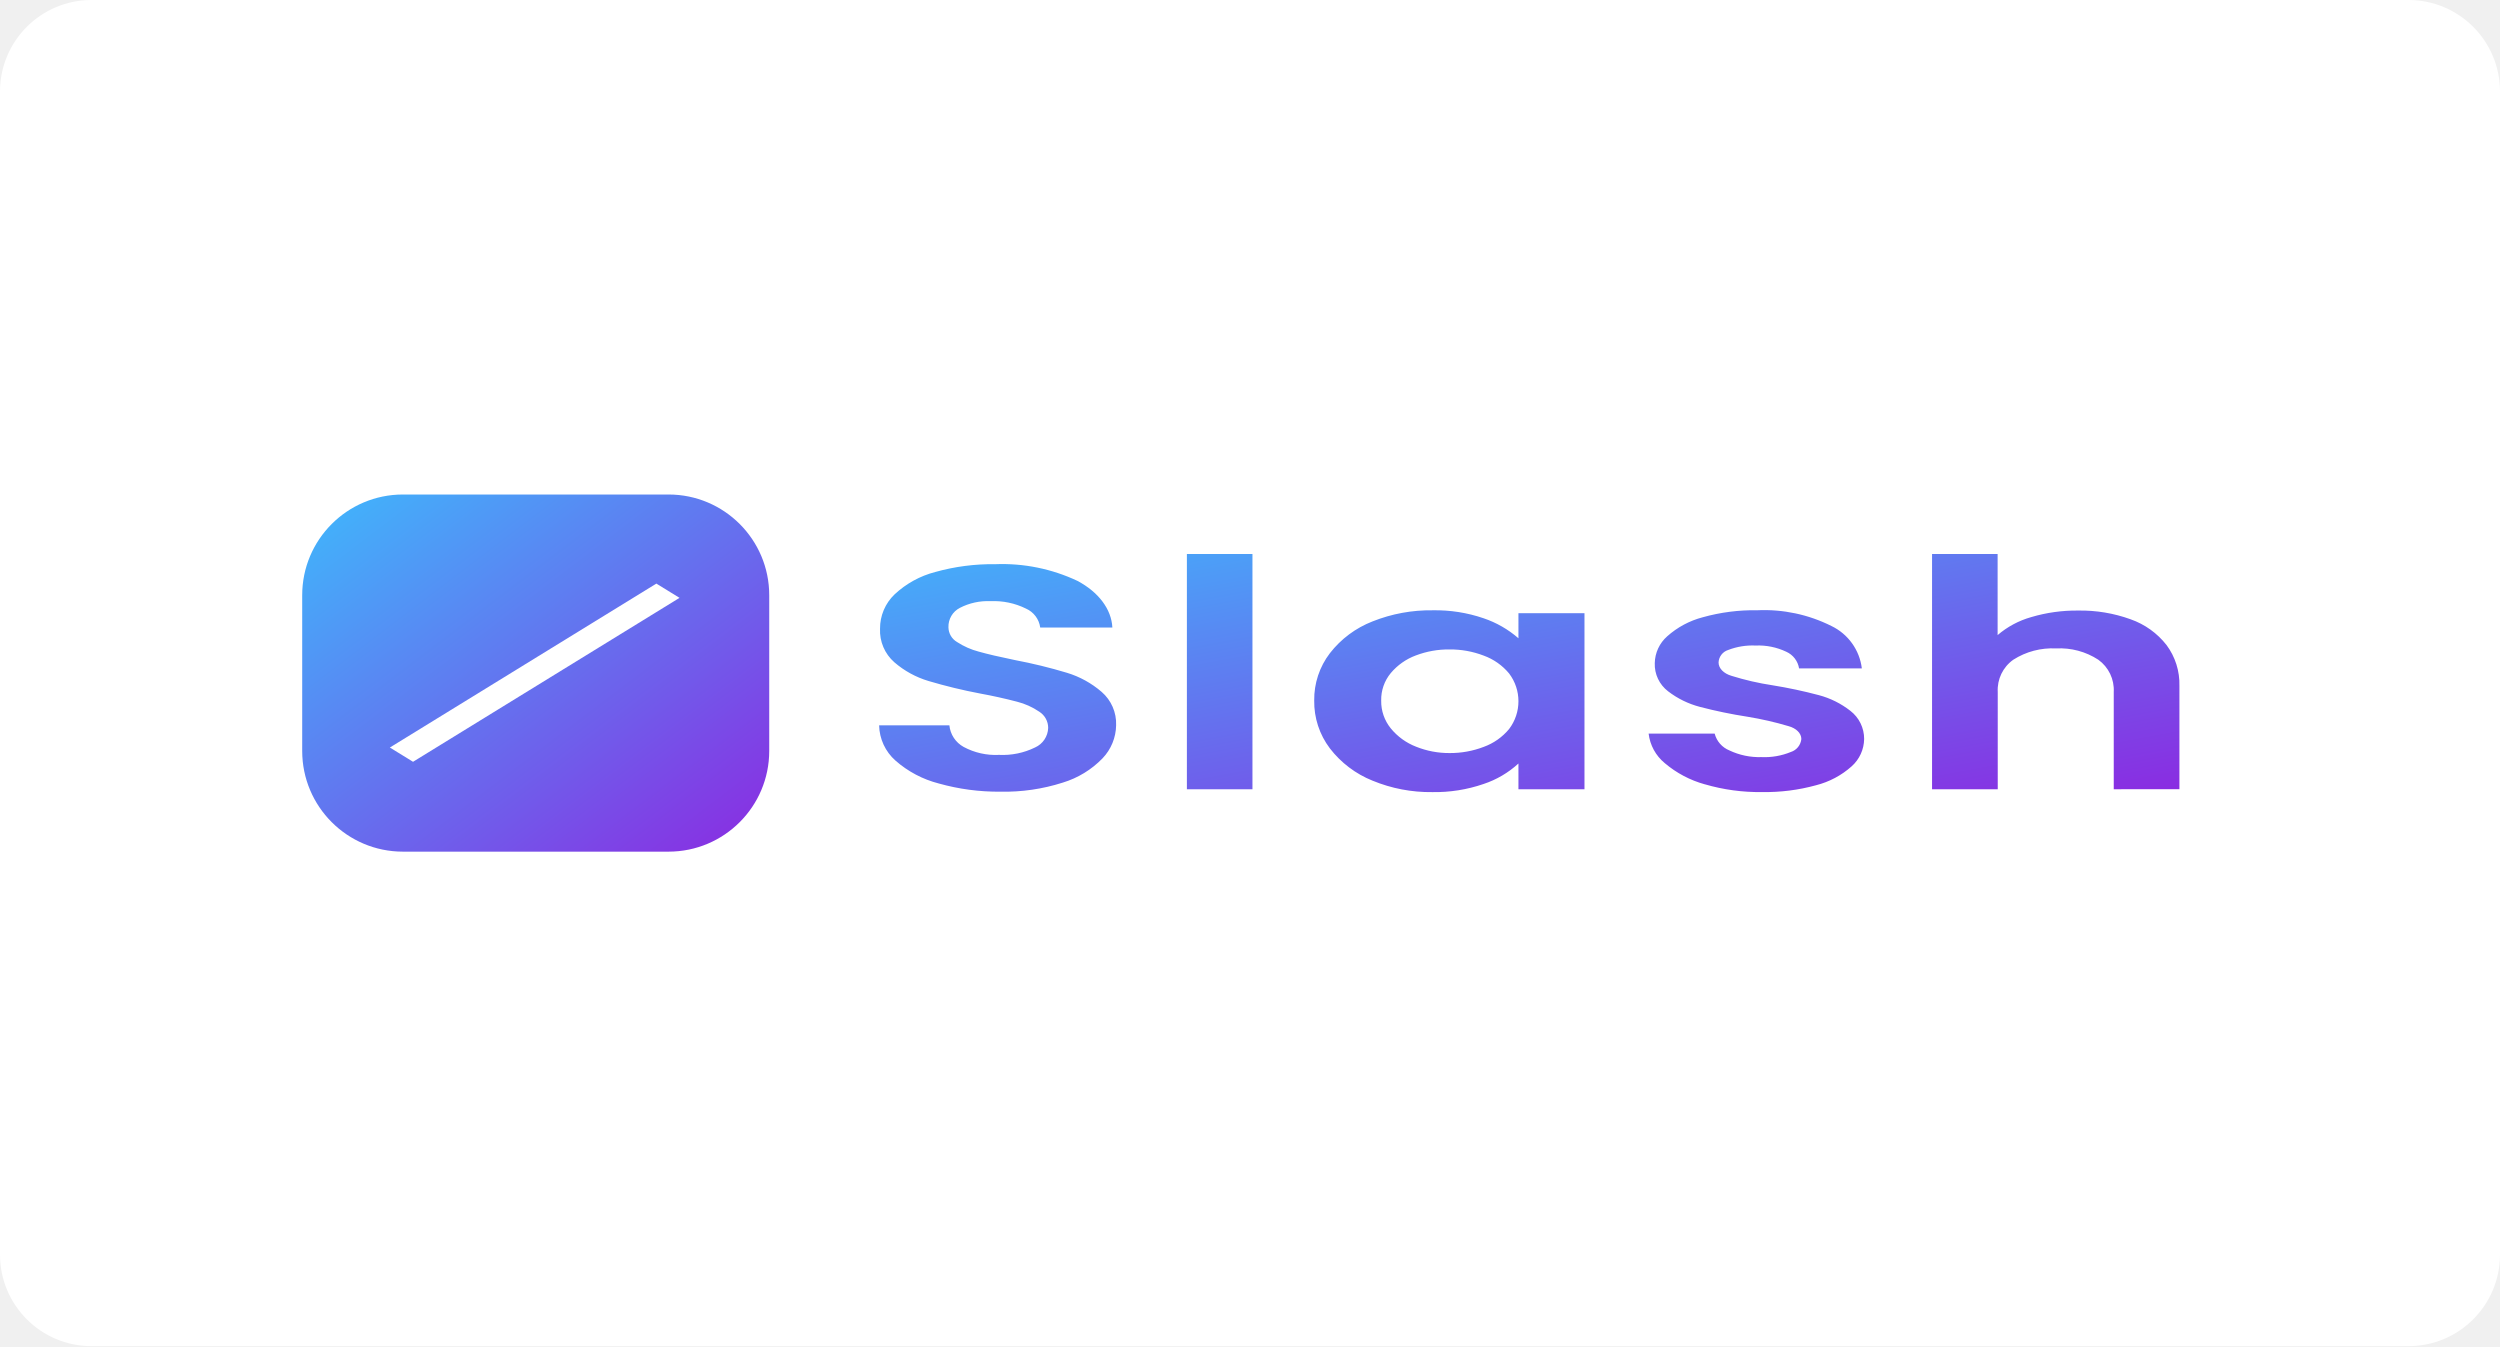
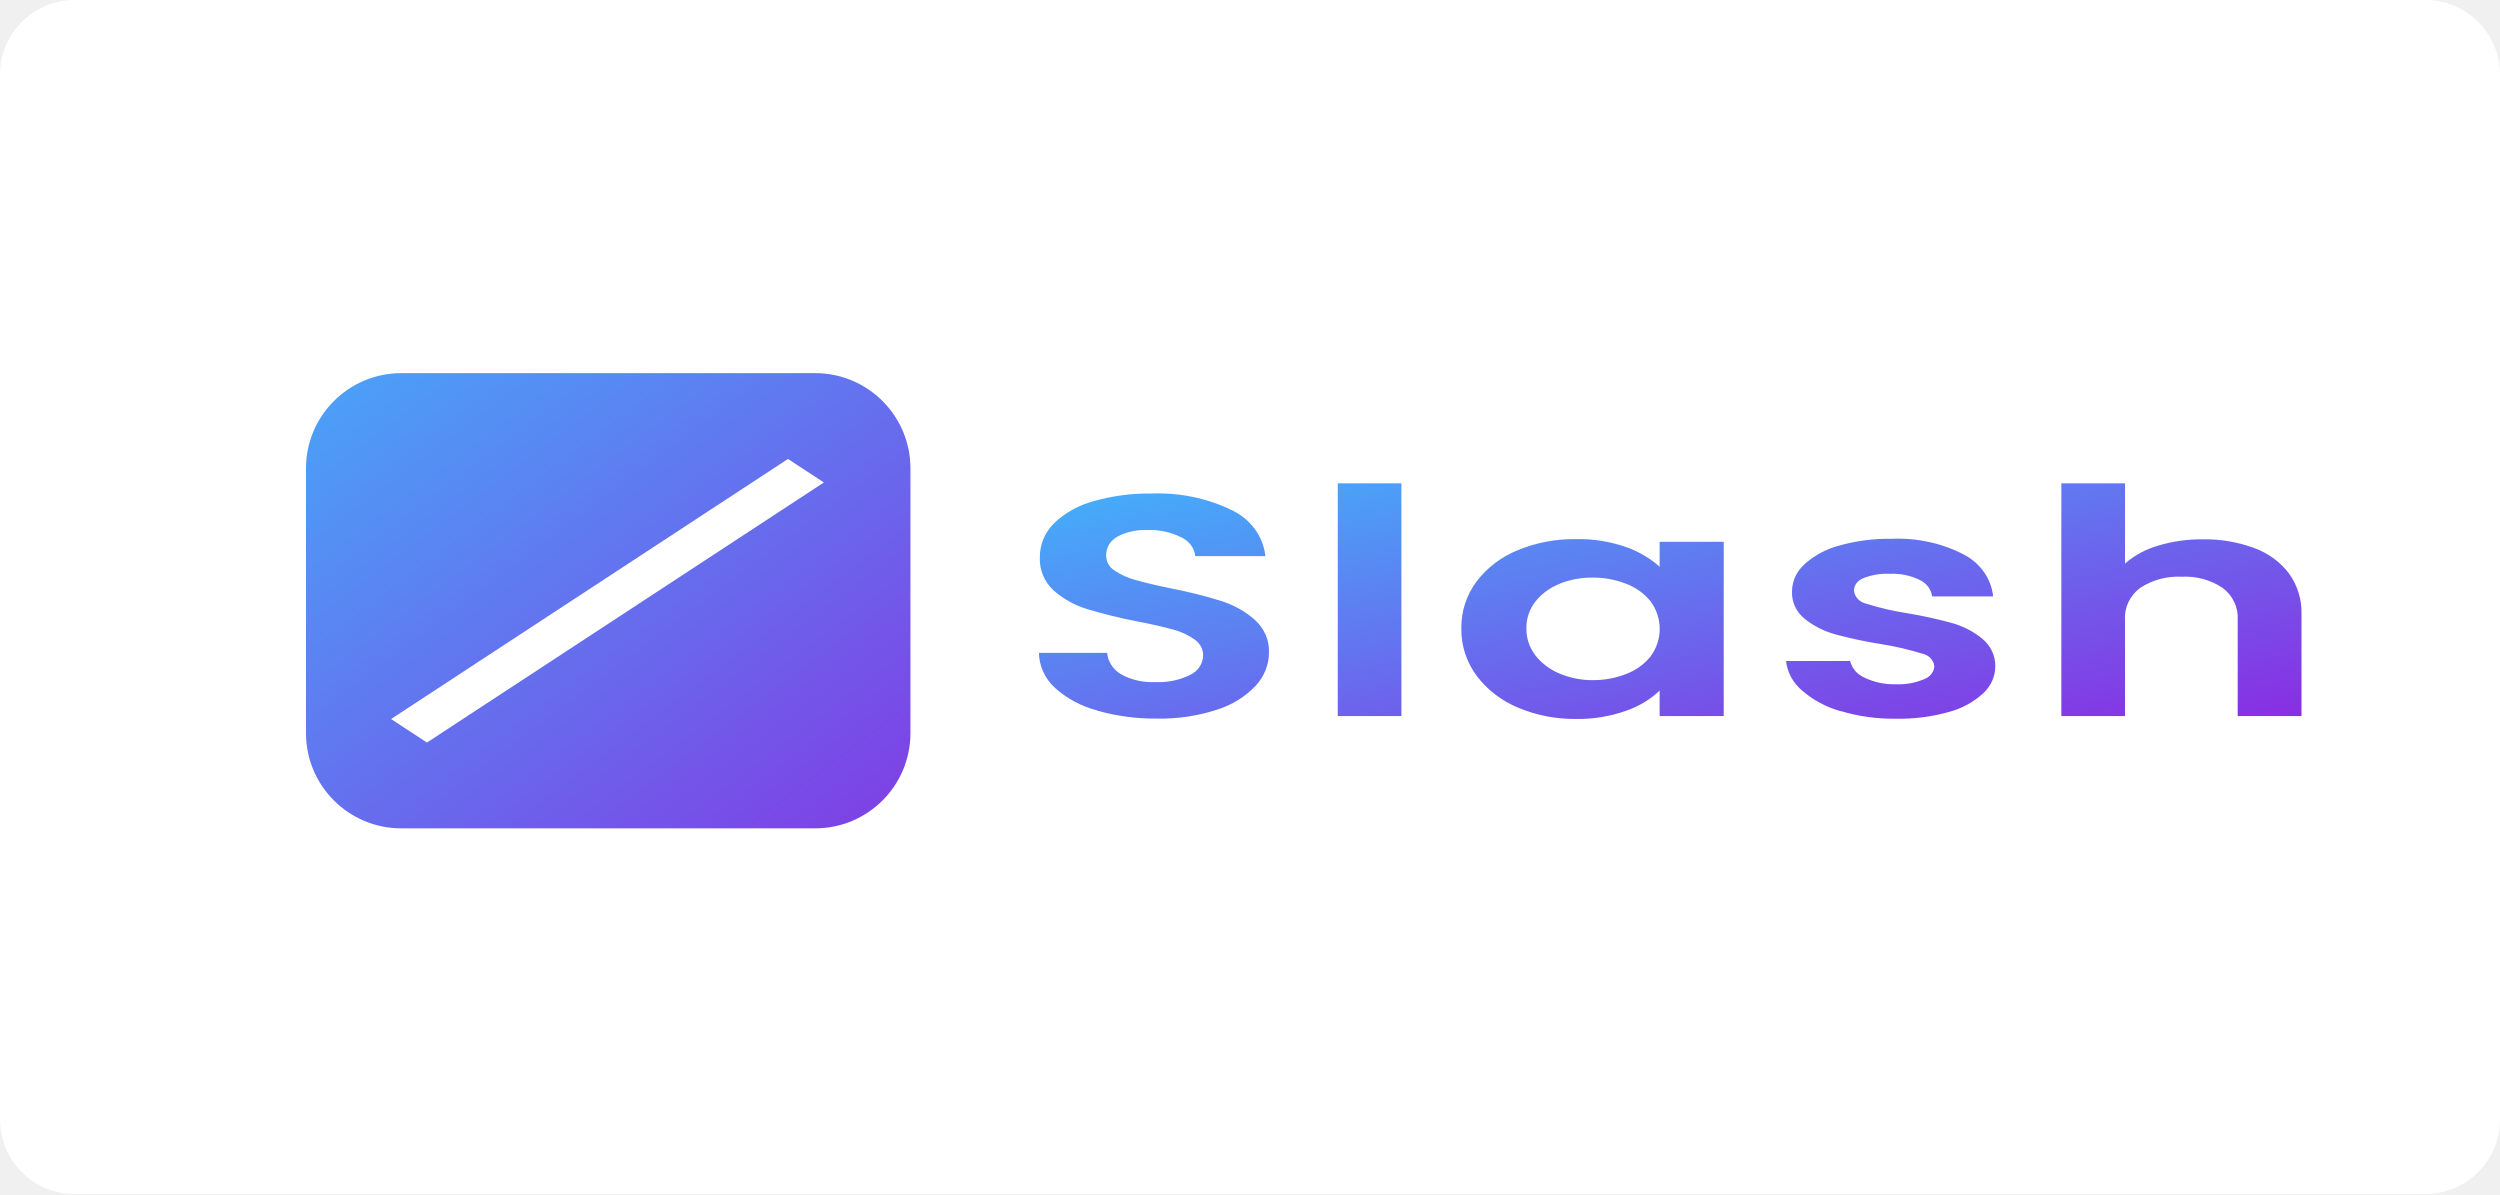
- <svg xmlns="http://www.w3.org/2000/svg" xmlns:xlink="http://www.w3.org/1999/xlink" width="273" height="147" viewBox="0 0 273 147">
+ <svg xmlns="http://www.w3.org/2000/svg" id="_レイヤー_2" viewBox="0 0 335 160">
  <defs>
-     <linearGradient id="linear-gradient" x1="-0.062" y1="-0.061" x2="1.018" y2="1" gradientUnits="objectBoundingBox">
+     <style>.cls-1{fill:#fff;}.cls-2{fill:url(#_名称未設定グラデーション_3);}.cls-3{fill:url(#_名称未設定グラデーション_2);}</style>
+     <linearGradient id="_名称未設定グラデーション_3" x1="-619.61" y1="520.62" x2="-618.61" y2="519.62" gradientTransform="translate(50229.69 31807.92) scale(81 -61)" gradientUnits="userSpaceOnUse">
+       <stop offset="0" stop-color="#49a4f8" />
+       <stop offset="1" stop-color="#803de4" />
+     </linearGradient>
+     <linearGradient id="_名称未設定グラデーション_2" x1="-623.2" y1="516.34" x2="-621.99" y2="515.15" gradientTransform="translate(91300.5 15161.99) scale(146.3 -29.24)" gradientUnits="userSpaceOnUse">
      <stop offset="0" stop-color="#3eb9fc" />
      <stop offset="1" stop-color="#8b2ae1" />
    </linearGradient>
-     <linearGradient id="linear-gradient-2" x1="0" y1="0" x2="1" xlink:href="#linear-gradient" />
  </defs>
-   <g id="グループ_69046" data-name="グループ 69046" transform="translate(-20 -2544)">
-     <path id="パス_59566" data-name="パス 59566" d="M10,0H263a10,10,0,0,1,10,10V137a10,10,0,0,1-10,10H10A10,10,0,0,1,0,137V10A10,10,0,0,1,10,0Z" transform="translate(20 2544)" fill="#fff" />
-     <g id="グループ_67150" data-name="グループ 67150" transform="translate(52.535 2667.271)">
-       <path id="パス_57689" data-name="パス 57689" d="M283.686,75.69a11.482,11.482,0,0,1-4.373-2.314,4.905,4.905,0,0,1-1.764-3.228h7.211a2.717,2.717,0,0,0,1.611,1.84,7.594,7.594,0,0,0,3.505.729,7.515,7.515,0,0,0,3.2-.557,1.658,1.658,0,0,0,1.151-1.419c0-.621-.555-1.179-1.406-1.406a35.819,35.819,0,0,0-4.473-1.025,51.845,51.845,0,0,1-5.193-1.076,9.719,9.719,0,0,1-3.476-1.7,3.7,3.7,0,0,1-1.458-3.089,4,4,0,0,1,1.355-2.916,9.4,9.4,0,0,1,3.887-2.083,20.757,20.757,0,0,1,5.967-.764,16.371,16.371,0,0,1,8.079,1.718,5.933,5.933,0,0,1,3.324,4.634h-6.853a2.416,2.416,0,0,0-1.4-1.822,7.093,7.093,0,0,0-3.352-.677,7.365,7.365,0,0,0-2.992.485,1.5,1.5,0,0,0-1.049,1.354c-.006.643.559,1.225,1.432,1.475a30.066,30.066,0,0,0,4.45,1.024,51.566,51.566,0,0,1,5.063,1.077,9.551,9.551,0,0,1,3.452,1.718,3.849,3.849,0,0,1,1.5,3.073,4.069,4.069,0,0,1-1.364,2.984,9.25,9.25,0,0,1-3.887,2.066,20.985,20.985,0,0,1-5.907.745,21.22,21.22,0,0,1-6.233-.847Zm-36.287-.4a11.1,11.1,0,0,1-4.654-3.523,8.435,8.435,0,0,1-1.713-5.224,8.309,8.309,0,0,1,1.713-5.171A10.908,10.908,0,0,1,247.4,57.9a17.094,17.094,0,0,1,6.574-1.214,16.2,16.2,0,0,1,5.548.868,11.3,11.3,0,0,1,3.812,2.187V57h7.211V76.228h-7.211V73.416a10.513,10.513,0,0,1-3.812,2.239,16.321,16.321,0,0,1-5.6.885,16.521,16.521,0,0,1-6.521-1.25Zm4.733-13.676a6.565,6.565,0,0,0-2.738,1.926,4.552,4.552,0,0,0-1.048,3,4.69,4.69,0,0,0,1.048,3.042,6.692,6.692,0,0,0,2.762,2,9.654,9.654,0,0,0,3.659.694,10.19,10.19,0,0,0,3.733-.677,6.456,6.456,0,0,0,2.762-1.943,5.02,5.02,0,0,0,0-6.076,6.457,6.457,0,0,0-2.762-1.943,10.19,10.19,0,0,0-3.734-.677,10.042,10.042,0,0,0-3.682.655ZM200.041,75.6a11.48,11.48,0,0,1-4.733-2.5,5.279,5.279,0,0,1-1.788-3.853h7.672a3.03,3.03,0,0,0,1.558,2.36,7.361,7.361,0,0,0,3.861.868,8.039,8.039,0,0,0,3.938-.81,2.417,2.417,0,0,0,1.432-2.135,2.09,2.09,0,0,0-.972-1.77,7.649,7.649,0,0,0-2.431-1.093q-1.97-.515-4.011-.889a57.373,57.373,0,0,1-5.653-1.371,10.116,10.116,0,0,1-3.734-2.047,4.6,4.6,0,0,1-1.56-3.662,5.138,5.138,0,0,1,1.587-3.749,10.285,10.285,0,0,1,4.45-2.447,23.052,23.052,0,0,1,6.545-.85,19.278,19.278,0,0,1,8.976,1.822c2.316,1.231,3.712,3.1,3.812,5.091h-7.878a2.645,2.645,0,0,0-1.558-2.066,7.937,7.937,0,0,0-3.861-.81,6.662,6.662,0,0,0-3.35.729,2.3,2.3,0,0,0-1.253,2.117,1.892,1.892,0,0,0,.946,1.62,8.093,8.093,0,0,0,2.353,1.041q1.406.4,3.964.926a55.662,55.662,0,0,1,5.677,1.388,10.419,10.419,0,0,1,3.785,2.083A4.584,4.584,0,0,1,219.4,69.24a5.334,5.334,0,0,1-1.482,3.61,10.148,10.148,0,0,1-4.349,2.655,20.926,20.926,0,0,1-6.8.989,24.091,24.091,0,0,1-6.726-.893Zm128.3.627V65.606a4.061,4.061,0,0,0-1.688-3.523,7.674,7.674,0,0,0-4.6-1.232,7.908,7.908,0,0,0-4.68,1.232,4.039,4.039,0,0,0-1.7,3.523V76.228H308.5V50.542h7.16v8.851a9.676,9.676,0,0,1,3.682-1.967,17.3,17.3,0,0,1,5.115-.712,16.032,16.032,0,0,1,5.728.955,8.593,8.593,0,0,1,3.921,2.812,7.153,7.153,0,0,1,1.406,4.46V76.222Zm-101.213,0V50.542h7.16V76.228Z" transform="translate(-130.055 -113.313)" fill="url(#linear-gradient)" />
-       <g id="グループ_69044" data-name="グループ 69044" transform="translate(0.465 -69.271)">
-         <rect id="長方形_18018" data-name="長方形 18018" width="51" height="39" rx="11" transform="translate(0 0)" fill="url(#linear-gradient-2)" />
-         <path id="長方形_18019" data-name="長方形 18019" d="M7.919.688,10.809,0,2.89,33.237,0,33.924Z" transform="translate(33.561 3.642) rotate(45)" fill="#fff" />
+   <g id="_レイヤー_1-2">
+     <g id="_グループ_68956">
+       <rect id="_長方形_2465" class="cls-1" width="335" height="160" rx="10" ry="10" />
+       <g id="_グループ_5210">
+         <g id="_グループ_67150">
+           <g id="_グループ_67319">
+             <rect id="_長方形_18018" class="cls-2" x="41" y="50" width="81" height="61" rx="12.77" ry="12.77" />
+             <path id="_長方形_18019" class="cls-1" d="M105.59,61.5l4.81,3.15-53.19,34.85-4.81-3.15,53.19-34.85Z" />
+           </g>
+           <path id="_パス_57689" class="cls-3" d="M246.64,95.3c-1.94-.55-3.72-1.51-5.21-2.81-1.19-1.02-1.94-2.42-2.1-3.92h8.59c.23,.98,.94,1.81,1.92,2.23,1.29,.63,2.73,.93,4.18,.89,1.31,.06,2.61-.17,3.81-.68,.78-.28,1.32-.95,1.37-1.73-.09-.85-.77-1.55-1.68-1.71-1.74-.53-3.52-.95-5.33-1.24-2.09-.33-4.15-.76-6.19-1.31-1.52-.41-2.93-1.11-4.14-2.07-1.17-.93-1.81-2.32-1.73-3.75,.02-1.33,.6-2.61,1.62-3.54,1.29-1.19,2.88-2.06,4.63-2.53,2.3-.66,4.7-.97,7.11-.93,3.35-.15,6.69,.57,9.63,2.09,2.23,1.15,3.72,3.26,3.96,5.63h-8.17c-.13-.95-.76-1.78-1.67-2.21-1.23-.6-2.61-.88-3.99-.82-1.22-.06-2.44,.14-3.57,.59-.73,.26-1.23,.91-1.25,1.64,.08,.88,.78,1.61,1.71,1.79,1.73,.55,3.5,.96,5.3,1.24,2.03,.33,4.05,.77,6.03,1.31,1.52,.41,2.92,1.12,4.11,2.09,1.16,.94,1.81,2.3,1.79,3.73,0,1.36-.59,2.66-1.62,3.62-1.29,1.19-2.88,2.05-4.63,2.51-2.28,.64-4.66,.94-7.04,.9-2.52,.03-5.03-.31-7.43-1.03h0Zm-43.23-.48c-2.23-.93-4.15-2.41-5.55-4.28-1.37-1.86-2.08-4.08-2.04-6.34-.04-2.24,.67-4.44,2.04-6.28,1.4-1.85,3.32-3.31,5.55-4.21,2.47-1.01,5.14-1.51,7.83-1.47,2.25-.04,4.5,.32,6.61,1.05,1.69,.59,3.24,1.49,4.54,2.65v-3.34h8.59v23.35h-8.59v-3.41c-1.28,1.21-2.83,2.14-4.54,2.72-2.13,.75-4.4,1.12-6.67,1.08-2.68,.03-5.33-.49-7.77-1.52h0Zm5.64-16.61c-1.29,.5-2.42,1.3-3.26,2.34-.84,1.05-1.28,2.33-1.25,3.64-.03,1.33,.41,2.62,1.25,3.69,.85,1.06,1.98,1.9,3.29,2.42,1.37,.56,2.86,.85,4.36,.84,1.53,.01,3.04-.27,4.45-.82,1.31-.49,2.44-1.31,3.29-2.36,1.63-2.22,1.63-5.15,0-7.38-.85-1.05-1.98-1.87-3.29-2.36-1.41-.55-2.92-.83-4.45-.82-1.51-.02-3,.25-4.39,.79h0Zm-62.06,16.98c-2.12-.56-4.06-1.6-5.64-3.03-1.34-1.24-2.11-2.92-2.13-4.68h9.14c.1,1.18,.79,2.24,1.86,2.87,1.39,.77,2.99,1.13,4.6,1.05,1.63,.08,3.25-.26,4.69-.98,1.04-.5,1.69-1.5,1.71-2.59,.01-.85-.42-1.65-1.16-2.15-.87-.61-1.85-1.06-2.89-1.33-1.57-.42-3.16-.78-4.78-1.08-2.28-.44-4.52-1-6.74-1.66-1.66-.51-3.18-1.36-4.45-2.48-1.27-1.17-1.94-2.78-1.86-4.45-.02-1.69,.65-3.32,1.89-4.55,1.46-1.41,3.29-2.43,5.3-2.97,2.53-.72,5.16-1.07,7.8-1.03,3.71-.14,7.4,.62,10.69,2.21,2.55,1.2,4.26,3.53,4.54,6.18h-9.39c-.12-1.08-.82-2.02-1.86-2.51-1.41-.71-3-1.05-4.6-.98-1.39-.06-2.78,.24-3.99,.89-.97,.53-1.54,1.52-1.49,2.57,0,.79,.42,1.53,1.13,1.97,.85,.57,1.8,.99,2.8,1.26,1.12,.32,2.69,.7,4.72,1.12,2.29,.44,4.55,1,6.76,1.69,1.68,.53,3.22,1.39,4.51,2.53,1.28,1.16,1.97,2.77,1.89,4.43-.01,1.61-.64,3.16-1.76,4.38-1.39,1.48-3.18,2.59-5.18,3.22-2.6,.85-5.35,1.26-8.1,1.2-2.71,.03-5.42-.34-8.01-1.08h0Zm152.86,.76v-12.89c.11-1.65-.64-3.24-2.01-4.28-1.59-1.07-3.53-1.6-5.48-1.5-1.99-.1-3.95,.43-5.58,1.5-1.38,1.03-2.14,2.63-2.03,4.28v12.89h-8.53v-31.18h8.53v10.75c1.25-1.1,2.75-1.91,4.39-2.39,1.97-.6,4.03-.89,6.09-.86,2.33-.04,4.65,.36,6.82,1.16,1.88,.69,3.51,1.87,4.67,3.41,1.15,1.6,1.73,3.49,1.68,5.42v13.69h-8.55Zm-120.59,0v-31.18h8.53v31.18h-8.53Z" />
+         </g>
      </g>
    </g>
  </g>
</svg>
